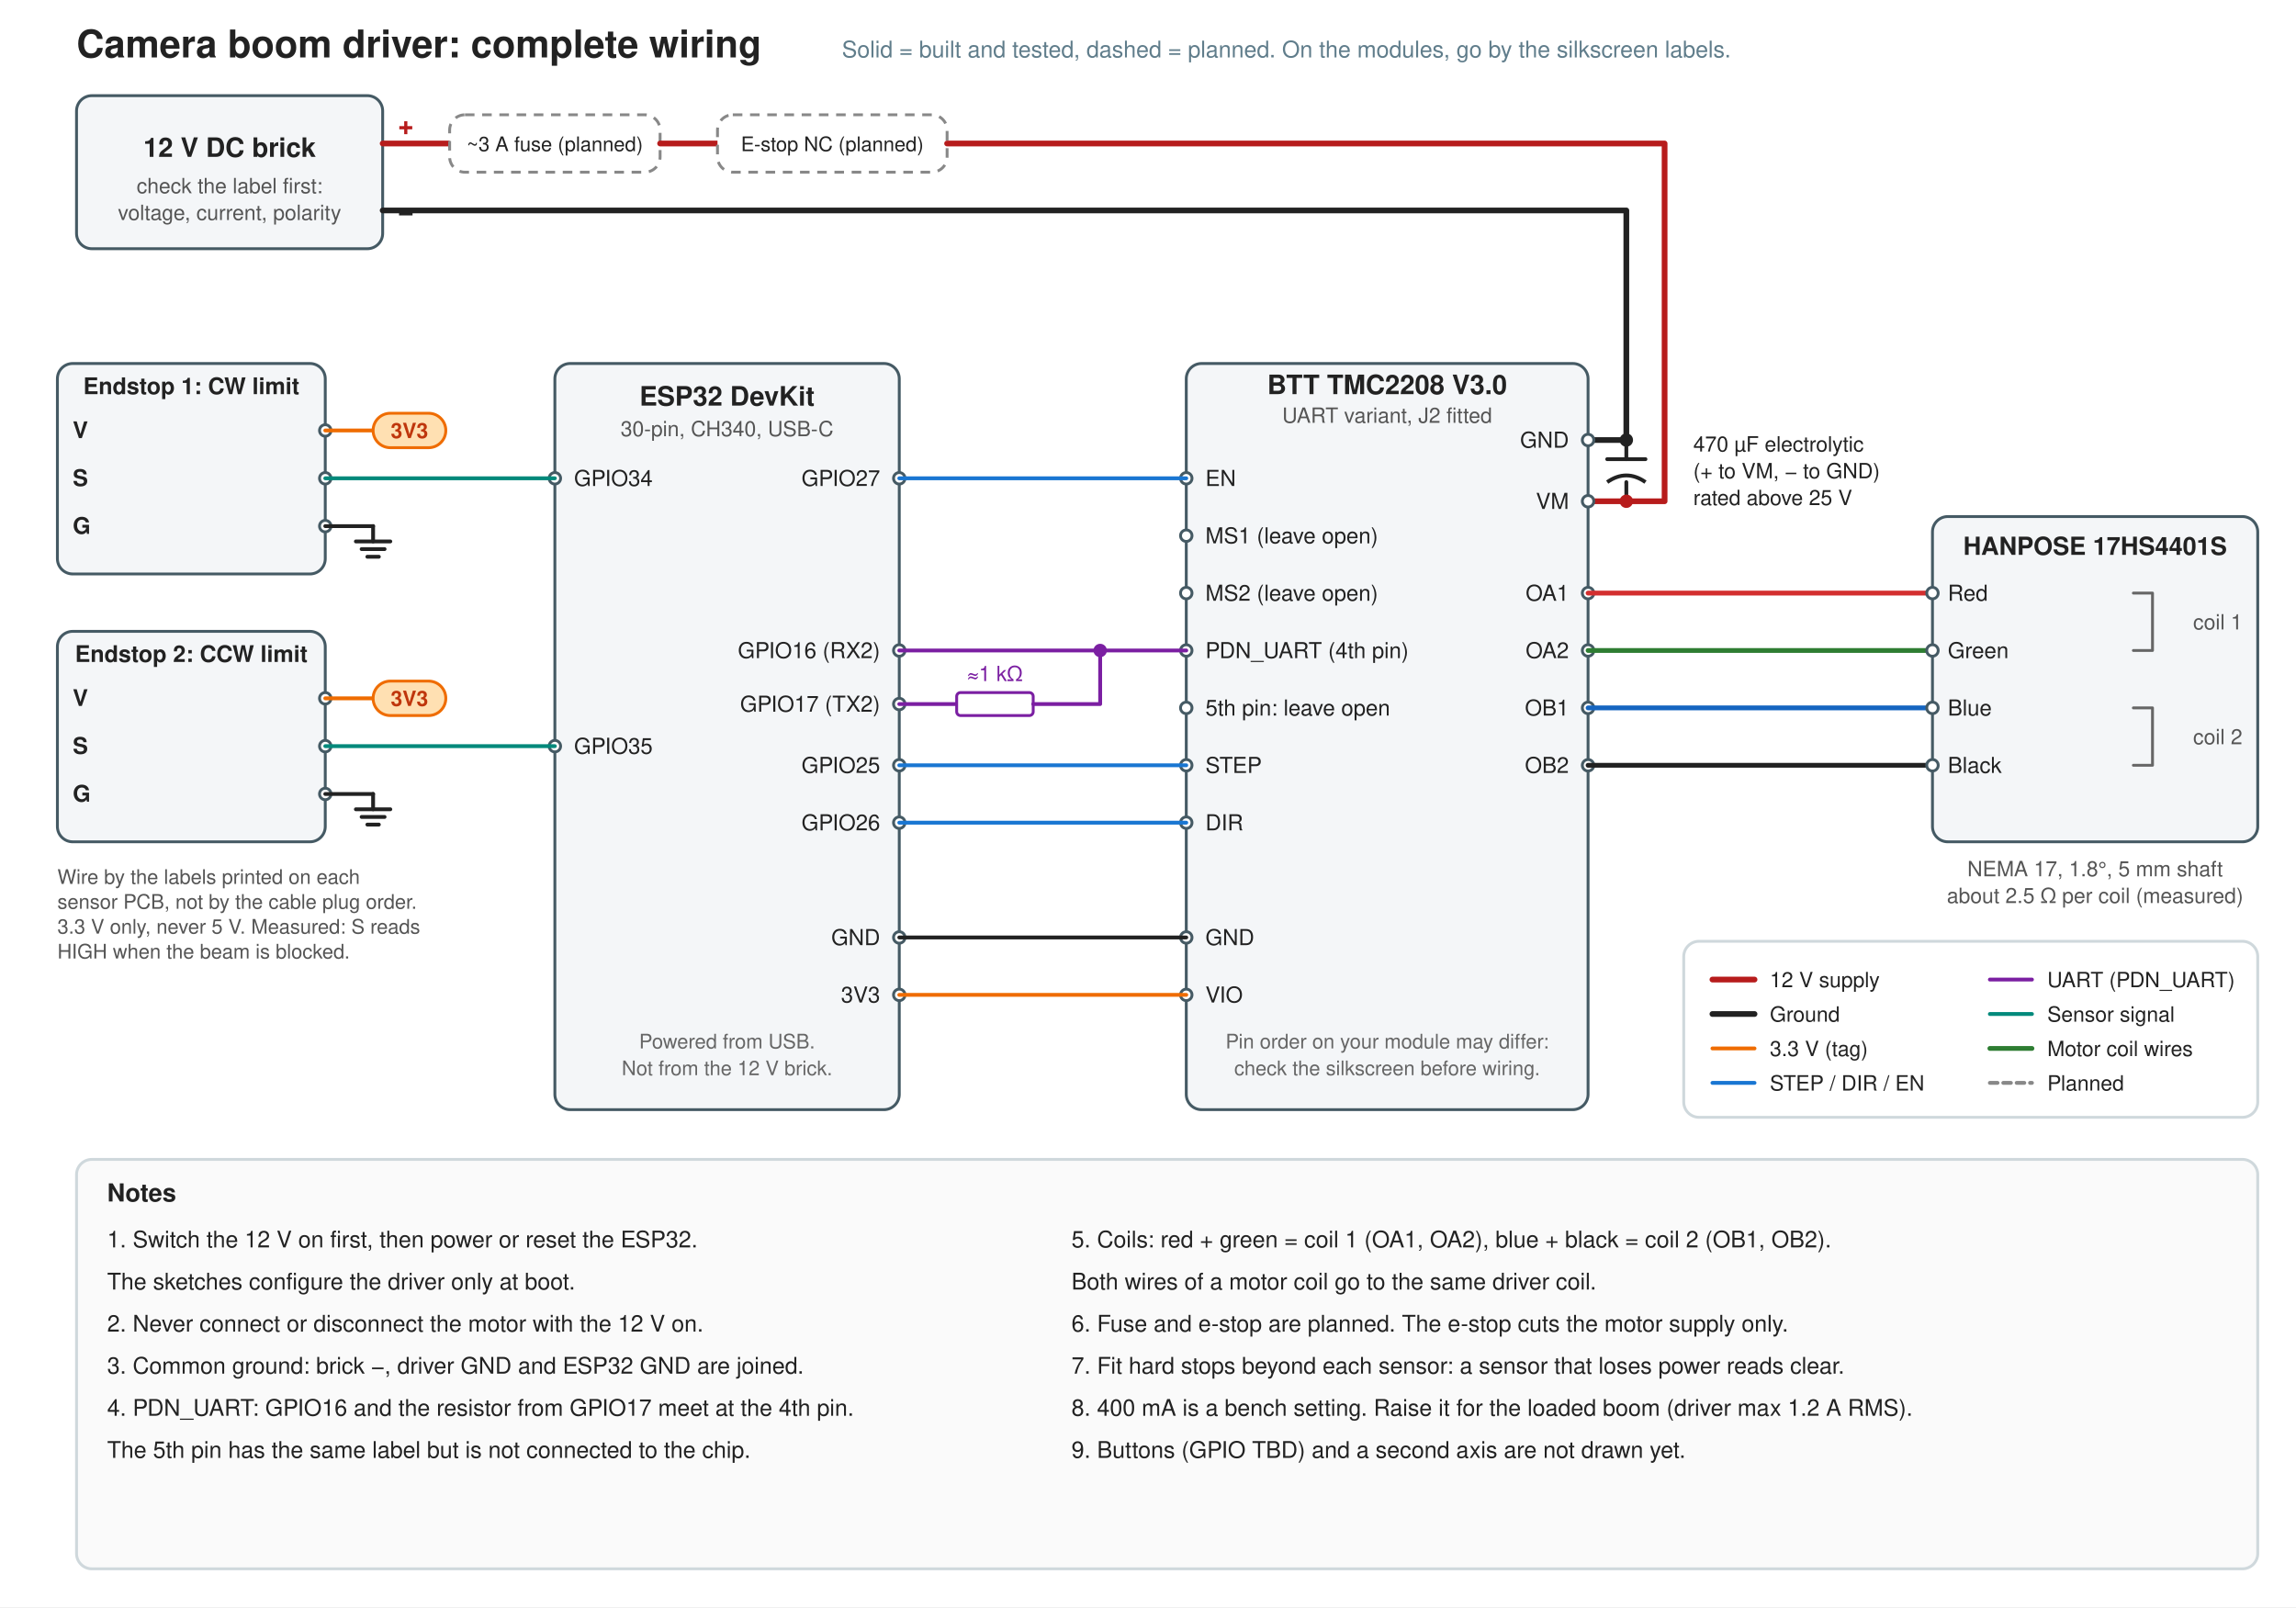
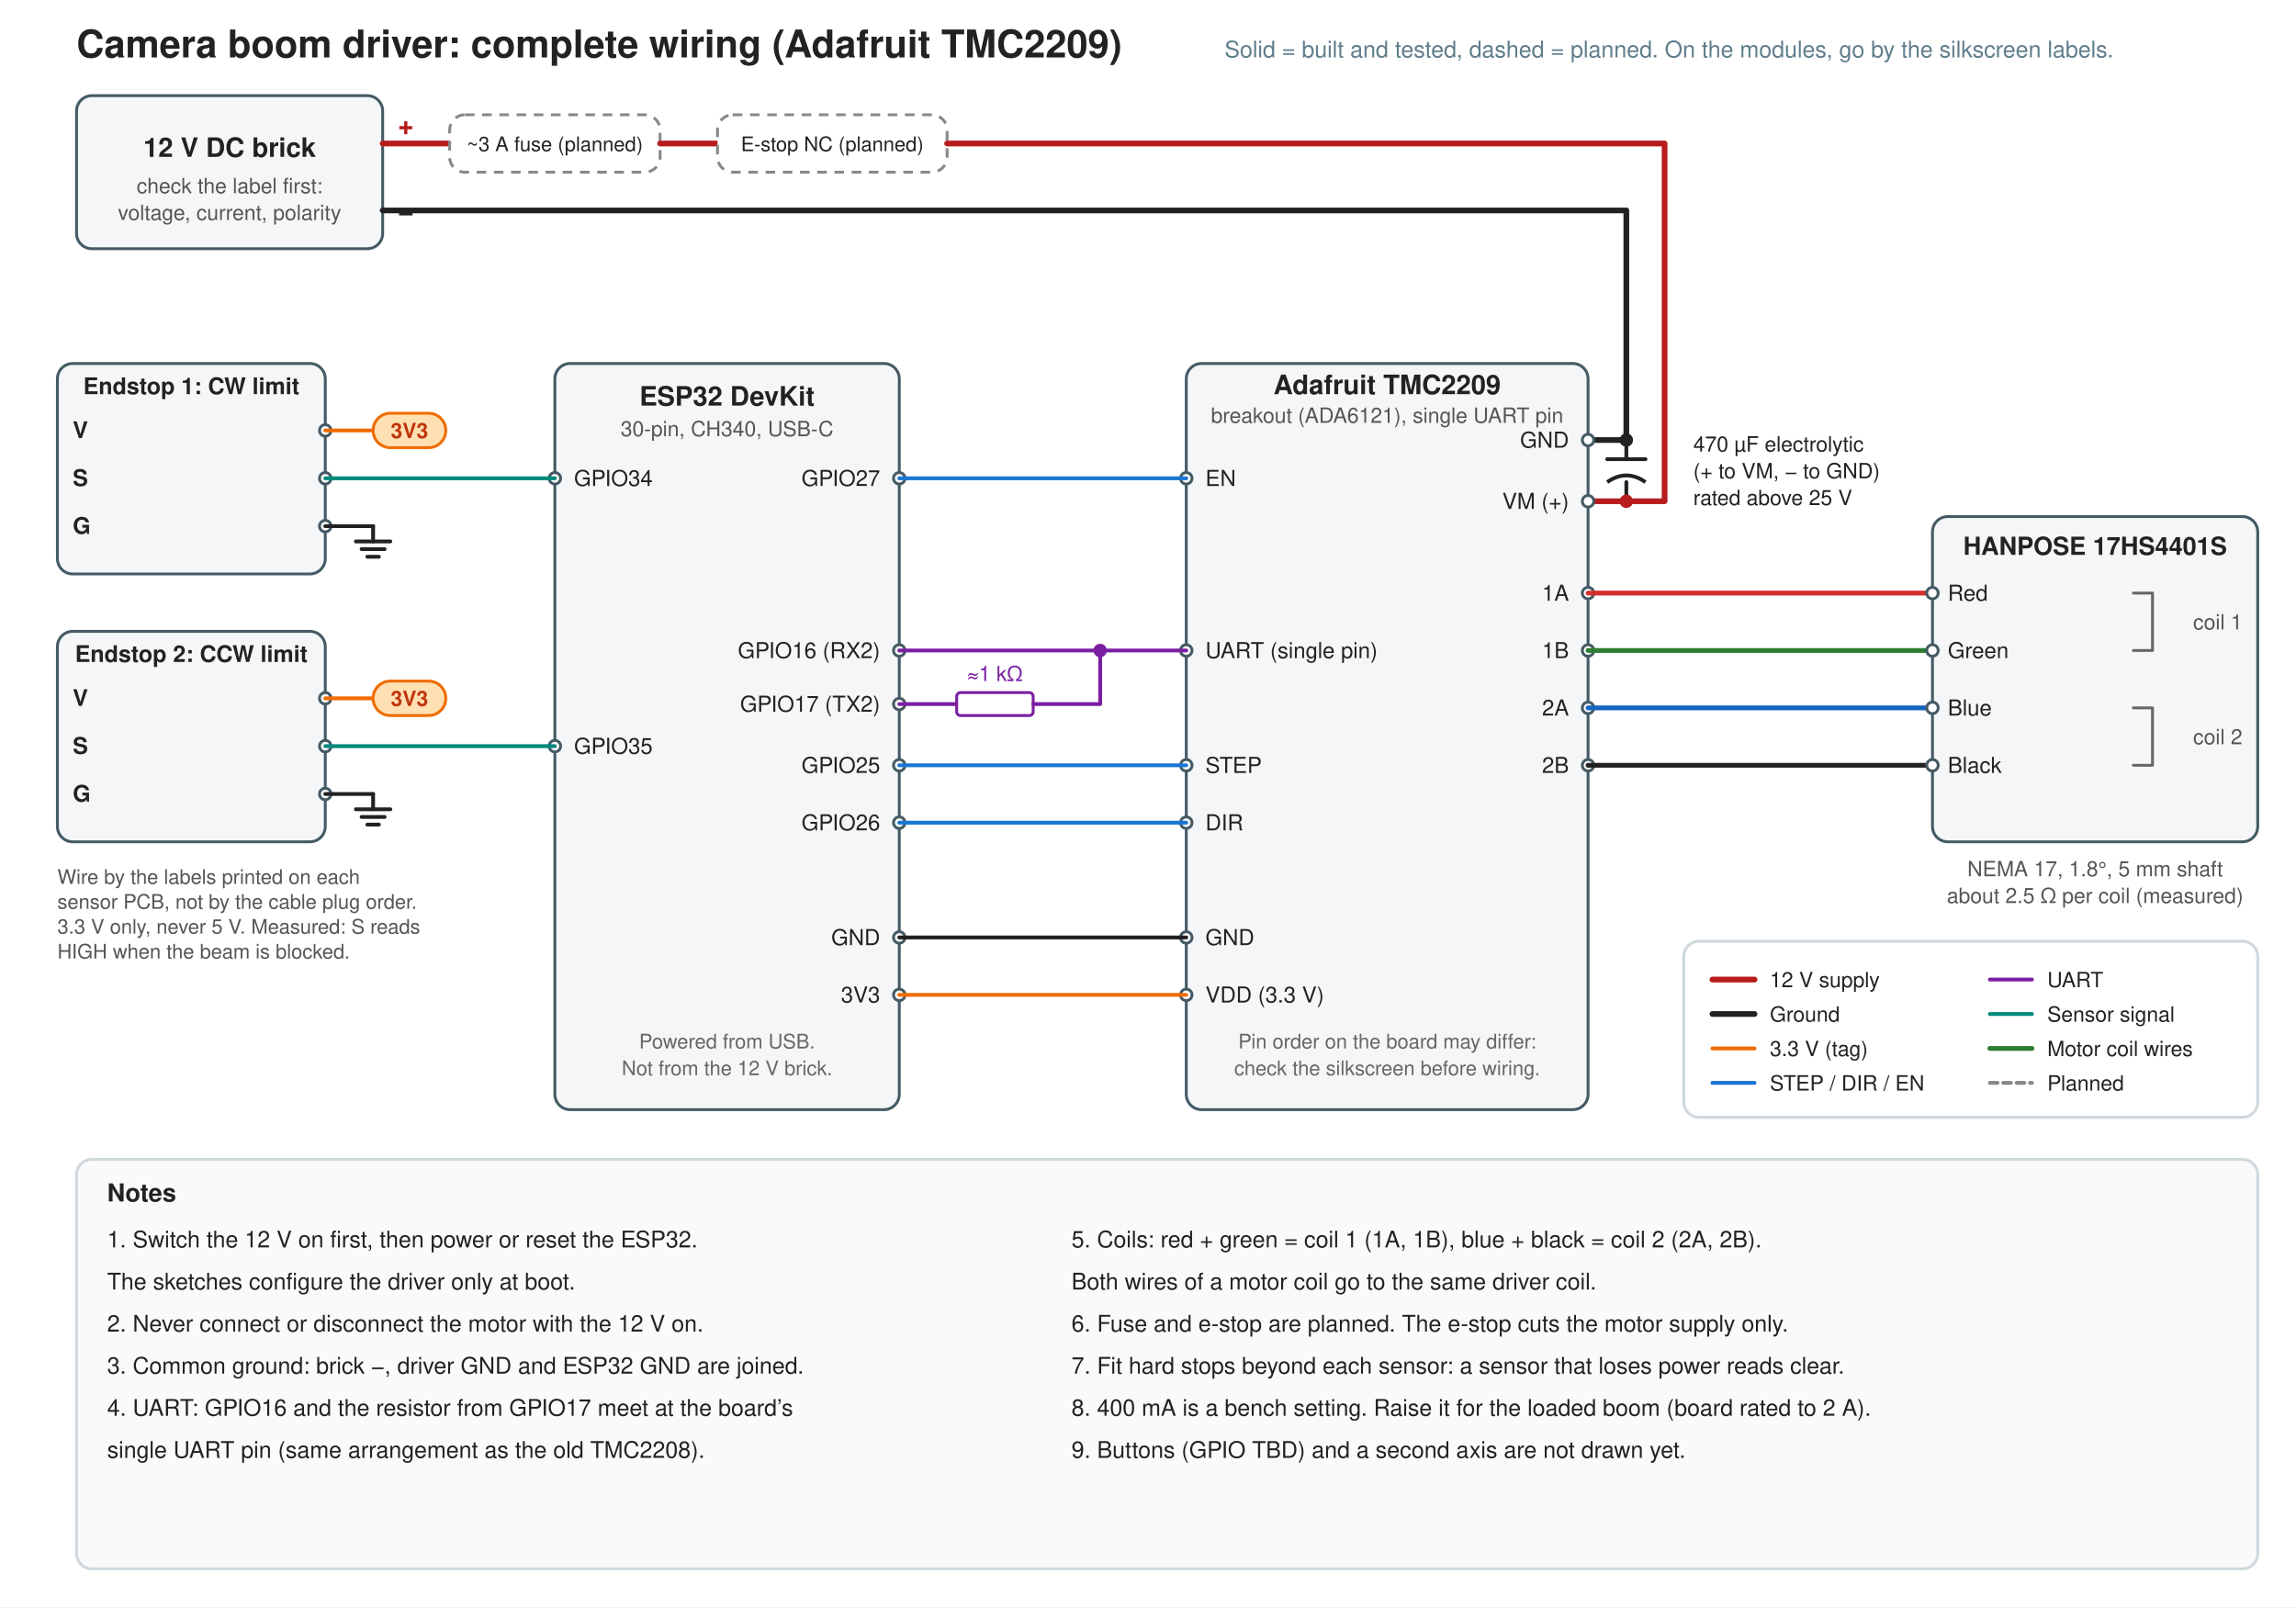
<svg xmlns="http://www.w3.org/2000/svg" viewBox="0 0 1200 840" width="1200" height="840">
  <rect width="1200" height="840" fill="#ffffff" />
-   <text x="40" y="30" font-size="20" text-anchor="start" font-weight="bold" fill="#222" font-family="Helvetica, Arial, sans-serif">Camera boom driver: complete wiring</text>
-   <text x="440" y="30" font-size="12" text-anchor="start" font-weight="normal" fill="#607d8b" font-family="Helvetica, Arial, sans-serif">Solid = built and tested, dashed = planned. On the modules, go by the silkscreen labels.</text>
+   <text x="40" y="30" font-size="20" text-anchor="start" font-weight="bold" fill="#222" font-family="Helvetica, Arial, sans-serif">Camera boom driver: complete wiring (Adafruit TMC2209)</text>
+   <text x="640" y="30" font-size="12" text-anchor="start" font-weight="normal" fill="#607d8b" font-family="Helvetica, Arial, sans-serif">Solid = built and tested, dashed = planned. On the modules, go by the silkscreen labels.</text>
  <rect x="40" y="50" width="160" height="80" rx="8" fill="#f4f6f8" stroke="#455a64" stroke-width="1.5" />
  <text x="120" y="82" font-size="14" text-anchor="middle" font-weight="bold" fill="#222" font-family="Helvetica, Arial, sans-serif">12 V DC brick</text>
  <text x="120" y="101" font-size="11" text-anchor="middle" font-weight="normal" fill="#555" font-family="Helvetica, Arial, sans-serif">check the label first:</text>
  <text x="120" y="115" font-size="11" text-anchor="middle" font-weight="normal" fill="#555" font-family="Helvetica, Arial, sans-serif">voltage, current, polarity</text>
  <rect x="290" y="190" width="180" height="390" rx="8" fill="#f4f6f8" stroke="#455a64" stroke-width="1.5" />
  <text x="380" y="212" font-size="14" text-anchor="middle" font-weight="bold" fill="#222" font-family="Helvetica, Arial, sans-serif">ESP32 DevKit</text>
  <text x="380" y="228" font-size="11" text-anchor="middle" font-weight="normal" fill="#555" font-family="Helvetica, Arial, sans-serif">30-pin, CH340, USB-C</text>
  <rect x="620" y="190" width="210" height="390" rx="8" fill="#f4f6f8" stroke="#455a64" stroke-width="1.5" />
-   <text x="725" y="206" font-size="14" text-anchor="middle" font-weight="bold" fill="#222" font-family="Helvetica, Arial, sans-serif">BTT TMC2208 V3.0</text>
-   <text x="725" y="221" font-size="11" text-anchor="middle" font-weight="normal" fill="#555" font-family="Helvetica, Arial, sans-serif">UART variant, J2 fitted</text>
+   <text x="725" y="206" font-size="14" text-anchor="middle" font-weight="bold" fill="#222" font-family="Helvetica, Arial, sans-serif">Adafruit TMC2209</text>
+   <text x="725" y="221" font-size="11" text-anchor="middle" font-weight="normal" fill="#555" font-family="Helvetica, Arial, sans-serif">breakout (ADA6121), single UART pin</text>
  <rect x="1010" y="270" width="170" height="170" rx="8" fill="#f4f6f8" stroke="#455a64" stroke-width="1.5" />
  <text x="1095" y="290" font-size="13" text-anchor="middle" font-weight="bold" fill="#222" font-family="Helvetica, Arial, sans-serif">HANPOSE 17HS4401S</text>
  <rect x="30" y="190" width="140" height="110" rx="8" fill="#f4f6f8" stroke="#455a64" stroke-width="1.5" />
  <text x="100" y="206" font-size="12" text-anchor="middle" font-weight="bold" fill="#222" font-family="Helvetica, Arial, sans-serif">Endstop 1: CW limit</text>
  <rect x="30" y="330" width="140" height="110" rx="8" fill="#f4f6f8" stroke="#455a64" stroke-width="1.5" />
  <text x="100" y="346" font-size="12" text-anchor="middle" font-weight="bold" fill="#222" font-family="Helvetica, Arial, sans-serif">Endstop 2: CCW limit</text>
  <polyline points="200,75 235,75" fill="none" stroke="#b71c1c" stroke-width="3" stroke-linejoin="round" stroke-linecap="round" />
  <rect x="235" y="60" width="110" height="30" rx="8" fill="#fff" stroke="#888" stroke-width="1.5" stroke-dasharray="5,4" />
  <text x="290" y="79" font-size="10.5" text-anchor="middle" font-weight="normal" fill="#222" font-family="Helvetica, Arial, sans-serif">~3 A fuse (planned)</text>
  <polyline points="345,75 375,75" fill="none" stroke="#b71c1c" stroke-width="3" stroke-linejoin="round" stroke-linecap="round" />
  <rect x="375" y="60" width="120" height="30" rx="8" fill="#fff" stroke="#888" stroke-width="1.5" stroke-dasharray="5,4" />
  <text x="435" y="79" font-size="10.5" text-anchor="middle" font-weight="normal" fill="#222" font-family="Helvetica, Arial, sans-serif">E-stop NC (planned)</text>
  <polyline points="495,75 870,75 870,262 830,262" fill="none" stroke="#b71c1c" stroke-width="3" stroke-linejoin="round" stroke-linecap="round" />
  <text x="208" y="70" font-size="14" text-anchor="start" font-weight="bold" fill="#b71c1c" font-family="Helvetica, Arial, sans-serif">+</text>
  <text x="208" y="115" font-size="14" text-anchor="start" font-weight="bold" fill="#222" font-family="Helvetica, Arial, sans-serif">−</text>
  <polyline points="200,110 850,110 850,230 830,230" fill="none" stroke="#222" stroke-width="3" stroke-linejoin="round" stroke-linecap="round" />
  <line x1="850" y1="230" x2="850" y2="240" stroke="#222" stroke-width="2" stroke-linecap="round" />
  <line x1="840" y1="240" x2="860" y2="240" stroke="#222" stroke-width="2" stroke-linecap="round" />
  <line x1="850" y1="252" x2="850" y2="262" stroke="#222" stroke-width="2" stroke-linecap="round" />
  <path d="M840,252 Q850,245 860,252" fill="none" stroke="#222" stroke-width="2" />
  <circle cx="850" cy="230" r="3.5" fill="#222" />
  <circle cx="850" cy="262" r="3.5" fill="#b71c1c" />
  <text x="885" y="236" font-size="11" text-anchor="start" font-weight="normal" fill="#222" font-family="Helvetica, Arial, sans-serif">470 µF electrolytic</text>
  <text x="885" y="250" font-size="11" text-anchor="start" font-weight="normal" fill="#222" font-family="Helvetica, Arial, sans-serif">(+ to VM, − to GND)</text>
  <text x="885" y="264" font-size="11" text-anchor="start" font-weight="normal" fill="#222" font-family="Helvetica, Arial, sans-serif">rated above 25 V</text>
  <circle cx="620" cy="250" r="3" fill="#fff" stroke="#455a64" stroke-width="1.5" />
  <text x="630" y="254" font-size="11.5" text-anchor="start" font-weight="normal" fill="#222" font-family="Helvetica, Arial, sans-serif">EN</text>
-   <circle cx="620" cy="280" r="3" fill="#fff" stroke="#455a64" stroke-width="1.5" />
-   <text x="630" y="284" font-size="11.5" text-anchor="start" font-weight="normal" fill="#222" font-family="Helvetica, Arial, sans-serif">MS1 (leave open)</text>
-   <circle cx="620" cy="310" r="3" fill="#fff" stroke="#455a64" stroke-width="1.5" />
-   <text x="630" y="314" font-size="11.5" text-anchor="start" font-weight="normal" fill="#222" font-family="Helvetica, Arial, sans-serif">MS2 (leave open)</text>
  <circle cx="620" cy="340" r="3" fill="#fff" stroke="#455a64" stroke-width="1.5" />
-   <text x="630" y="344" font-size="11.5" text-anchor="start" font-weight="normal" fill="#222" font-family="Helvetica, Arial, sans-serif">PDN_UART (4th pin)</text>
-   <circle cx="620" cy="370" r="3" fill="#fff" stroke="#455a64" stroke-width="1.5" />
-   <text x="630" y="374" font-size="11.5" text-anchor="start" font-weight="normal" fill="#222" font-family="Helvetica, Arial, sans-serif">5th pin: leave open</text>
+   <text x="630" y="344" font-size="11.5" text-anchor="start" font-weight="normal" fill="#222" font-family="Helvetica, Arial, sans-serif">UART (single pin)</text>
  <circle cx="620" cy="400" r="3" fill="#fff" stroke="#455a64" stroke-width="1.5" />
  <text x="630" y="404" font-size="11.5" text-anchor="start" font-weight="normal" fill="#222" font-family="Helvetica, Arial, sans-serif">STEP</text>
  <circle cx="620" cy="430" r="3" fill="#fff" stroke="#455a64" stroke-width="1.5" />
  <text x="630" y="434" font-size="11.5" text-anchor="start" font-weight="normal" fill="#222" font-family="Helvetica, Arial, sans-serif">DIR</text>
  <circle cx="620" cy="490" r="3" fill="#fff" stroke="#455a64" stroke-width="1.5" />
  <text x="630" y="494" font-size="11.5" text-anchor="start" font-weight="normal" fill="#222" font-family="Helvetica, Arial, sans-serif">GND</text>
  <circle cx="620" cy="520" r="3" fill="#fff" stroke="#455a64" stroke-width="1.5" />
-   <text x="630" y="524" font-size="11.5" text-anchor="start" font-weight="normal" fill="#222" font-family="Helvetica, Arial, sans-serif">VIO</text>
+   <text x="630" y="524" font-size="11.5" text-anchor="start" font-weight="normal" fill="#222" font-family="Helvetica, Arial, sans-serif">VDD (3.3 V)</text>
  <circle cx="830" cy="230" r="3" fill="#fff" stroke="#455a64" stroke-width="1.5" />
  <text x="820" y="234" font-size="11.5" text-anchor="end" font-weight="normal" fill="#222" font-family="Helvetica, Arial, sans-serif">GND</text>
  <circle cx="830" cy="262" r="3" fill="#fff" stroke="#455a64" stroke-width="1.5" />
-   <text x="820" y="266" font-size="11.5" text-anchor="end" font-weight="normal" fill="#222" font-family="Helvetica, Arial, sans-serif">VM</text>
+   <text x="820" y="266" font-size="11.5" text-anchor="end" font-weight="normal" fill="#222" font-family="Helvetica, Arial, sans-serif">VM (+)</text>
  <circle cx="830" cy="310" r="3" fill="#fff" stroke="#455a64" stroke-width="1.5" />
-   <text x="820" y="314" font-size="11.5" text-anchor="end" font-weight="normal" fill="#222" font-family="Helvetica, Arial, sans-serif">OA1</text>
+   <text x="820" y="314" font-size="11.5" text-anchor="end" font-weight="normal" fill="#222" font-family="Helvetica, Arial, sans-serif">1A</text>
  <circle cx="830" cy="340" r="3" fill="#fff" stroke="#455a64" stroke-width="1.5" />
-   <text x="820" y="344" font-size="11.5" text-anchor="end" font-weight="normal" fill="#222" font-family="Helvetica, Arial, sans-serif">OA2</text>
+   <text x="820" y="344" font-size="11.5" text-anchor="end" font-weight="normal" fill="#222" font-family="Helvetica, Arial, sans-serif">1B</text>
  <circle cx="830" cy="370" r="3" fill="#fff" stroke="#455a64" stroke-width="1.5" />
-   <text x="820" y="374" font-size="11.5" text-anchor="end" font-weight="normal" fill="#222" font-family="Helvetica, Arial, sans-serif">OB1</text>
+   <text x="820" y="374" font-size="11.5" text-anchor="end" font-weight="normal" fill="#222" font-family="Helvetica, Arial, sans-serif">2A</text>
  <circle cx="830" cy="400" r="3" fill="#fff" stroke="#455a64" stroke-width="1.5" />
-   <text x="820" y="404" font-size="11.5" text-anchor="end" font-weight="normal" fill="#222" font-family="Helvetica, Arial, sans-serif">OB2</text>
-   <text x="725" y="548" font-size="10.5" text-anchor="middle" font-weight="normal" fill="#666" font-family="Helvetica, Arial, sans-serif">Pin order on your module may differ:</text>
+   <text x="820" y="404" font-size="11.5" text-anchor="end" font-weight="normal" fill="#222" font-family="Helvetica, Arial, sans-serif">2B</text>
+   <text x="725" y="548" font-size="10.5" text-anchor="middle" font-weight="normal" fill="#666" font-family="Helvetica, Arial, sans-serif">Pin order on the board may differ:</text>
  <text x="725" y="562" font-size="10.5" text-anchor="middle" font-weight="normal" fill="#666" font-family="Helvetica, Arial, sans-serif">check the silkscreen before wiring.</text>
  <circle cx="470" cy="250" r="3" fill="#fff" stroke="#455a64" stroke-width="1.5" />
  <text x="460" y="254" font-size="11.5" text-anchor="end" font-weight="normal" fill="#222" font-family="Helvetica, Arial, sans-serif">GPIO27</text>
  <circle cx="470" cy="340" r="3" fill="#fff" stroke="#455a64" stroke-width="1.5" />
  <text x="460" y="344" font-size="11.5" text-anchor="end" font-weight="normal" fill="#222" font-family="Helvetica, Arial, sans-serif">GPIO16 (RX2)</text>
  <circle cx="470" cy="368" r="3" fill="#fff" stroke="#455a64" stroke-width="1.5" />
  <text x="460" y="372" font-size="11.5" text-anchor="end" font-weight="normal" fill="#222" font-family="Helvetica, Arial, sans-serif">GPIO17 (TX2)</text>
  <circle cx="470" cy="400" r="3" fill="#fff" stroke="#455a64" stroke-width="1.5" />
  <text x="460" y="404" font-size="11.5" text-anchor="end" font-weight="normal" fill="#222" font-family="Helvetica, Arial, sans-serif">GPIO25</text>
  <circle cx="470" cy="430" r="3" fill="#fff" stroke="#455a64" stroke-width="1.5" />
  <text x="460" y="434" font-size="11.5" text-anchor="end" font-weight="normal" fill="#222" font-family="Helvetica, Arial, sans-serif">GPIO26</text>
  <circle cx="470" cy="490" r="3" fill="#fff" stroke="#455a64" stroke-width="1.5" />
  <text x="460" y="494" font-size="11.5" text-anchor="end" font-weight="normal" fill="#222" font-family="Helvetica, Arial, sans-serif">GND</text>
  <circle cx="470" cy="520" r="3" fill="#fff" stroke="#455a64" stroke-width="1.5" />
  <text x="460" y="524" font-size="11.5" text-anchor="end" font-weight="normal" fill="#222" font-family="Helvetica, Arial, sans-serif">3V3</text>
  <circle cx="290" cy="250" r="3" fill="#fff" stroke="#455a64" stroke-width="1.5" />
  <text x="300" y="254" font-size="11.5" text-anchor="start" font-weight="normal" fill="#222" font-family="Helvetica, Arial, sans-serif">GPIO34</text>
  <circle cx="290" cy="390" r="3" fill="#fff" stroke="#455a64" stroke-width="1.5" />
  <text x="300" y="394" font-size="11.5" text-anchor="start" font-weight="normal" fill="#222" font-family="Helvetica, Arial, sans-serif">GPIO35</text>
  <text x="380" y="548" font-size="10.5" text-anchor="middle" font-weight="normal" fill="#666" font-family="Helvetica, Arial, sans-serif">Powered from USB.</text>
  <text x="380" y="562" font-size="10.5" text-anchor="middle" font-weight="normal" fill="#666" font-family="Helvetica, Arial, sans-serif">Not from the 12 V brick.</text>
  <polyline points="470,250 620,250" fill="none" stroke="#1976d2" stroke-width="2" stroke-linejoin="round" stroke-linecap="round" />
  <polyline points="470,340 620,340" fill="none" stroke="#7b1fa2" stroke-width="2" stroke-linejoin="round" stroke-linecap="round" />
  <polyline points="470,368 500,368" fill="none" stroke="#7b1fa2" stroke-width="2" stroke-linejoin="round" stroke-linecap="round" />
  <rect x="500" y="362" width="40" height="12" rx="2" fill="#fff" stroke="#7b1fa2" stroke-width="1.5" />
  <text x="520" y="356" font-size="11" text-anchor="middle" font-weight="normal" fill="#7b1fa2" font-family="Helvetica, Arial, sans-serif">≈1 kΩ</text>
  <polyline points="540,368 575,368 575,340" fill="none" stroke="#7b1fa2" stroke-width="2" stroke-linejoin="round" stroke-linecap="round" />
  <circle cx="575" cy="340" r="3.5" fill="#7b1fa2" />
  <polyline points="470,400 620,400" fill="none" stroke="#1976d2" stroke-width="2" stroke-linejoin="round" stroke-linecap="round" />
  <polyline points="470,430 620,430" fill="none" stroke="#1976d2" stroke-width="2" stroke-linejoin="round" stroke-linecap="round" />
  <polyline points="470,490 620,490" fill="none" stroke="#222" stroke-width="2" stroke-linejoin="round" stroke-linecap="round" />
  <polyline points="470,520 620,520" fill="none" stroke="#ef6c00" stroke-width="2" stroke-linejoin="round" stroke-linecap="round" />
  <polyline points="830,310 1010,310" fill="none" stroke="#d32f2f" stroke-width="2.5" stroke-linejoin="round" stroke-linecap="round" />
  <circle cx="1010" cy="310" r="3" fill="#fff" stroke="#455a64" stroke-width="1.5" />
  <text x="1018" y="314" font-size="11.5" text-anchor="start" font-weight="normal" fill="#222" font-family="Helvetica, Arial, sans-serif">Red</text>
  <polyline points="830,340 1010,340" fill="none" stroke="#2e7d32" stroke-width="2.5" stroke-linejoin="round" stroke-linecap="round" />
  <circle cx="1010" cy="340" r="3" fill="#fff" stroke="#455a64" stroke-width="1.5" />
  <text x="1018" y="344" font-size="11.5" text-anchor="start" font-weight="normal" fill="#222" font-family="Helvetica, Arial, sans-serif">Green</text>
  <polyline points="830,370 1010,370" fill="none" stroke="#1565c0" stroke-width="2.5" stroke-linejoin="round" stroke-linecap="round" />
  <circle cx="1010" cy="370" r="3" fill="#fff" stroke="#455a64" stroke-width="1.5" />
  <text x="1018" y="374" font-size="11.5" text-anchor="start" font-weight="normal" fill="#222" font-family="Helvetica, Arial, sans-serif">Blue</text>
  <polyline points="830,400 1010,400" fill="none" stroke="#212121" stroke-width="2.5" stroke-linejoin="round" stroke-linecap="round" />
  <circle cx="1010" cy="400" r="3" fill="#fff" stroke="#455a64" stroke-width="1.5" />
  <text x="1018" y="404" font-size="11.5" text-anchor="start" font-weight="normal" fill="#222" font-family="Helvetica, Arial, sans-serif">Black</text>
  <polyline points="1115,310 1125,310 1125,340 1115,340" fill="none" stroke="#666" stroke-width="1.5" stroke-linejoin="round" stroke-linecap="round" />
  <text x="1172" y="329" font-size="11" text-anchor="end" font-weight="normal" fill="#555" font-family="Helvetica, Arial, sans-serif">coil 1</text>
  <polyline points="1115,370 1125,370 1125,400 1115,400" fill="none" stroke="#666" stroke-width="1.5" stroke-linejoin="round" stroke-linecap="round" />
  <text x="1172" y="389" font-size="11" text-anchor="end" font-weight="normal" fill="#555" font-family="Helvetica, Arial, sans-serif">coil 2</text>
  <text x="1095" y="458" font-size="11" text-anchor="middle" font-weight="normal" fill="#555" font-family="Helvetica, Arial, sans-serif">NEMA 17, 1.8°, 5 mm shaft</text>
  <text x="1095" y="472" font-size="11" text-anchor="middle" font-weight="normal" fill="#555" font-family="Helvetica, Arial, sans-serif">about 2.5 Ω per coil (measured)</text>
  <circle cx="170" cy="225" r="3" fill="#fff" stroke="#455a64" stroke-width="1.5" />
  <text x="38" y="229" font-size="12" text-anchor="start" font-weight="bold" fill="#222" font-family="Helvetica, Arial, sans-serif">V</text>
  <circle cx="170" cy="250" r="3" fill="#fff" stroke="#455a64" stroke-width="1.5" />
  <text x="38" y="254" font-size="12" text-anchor="start" font-weight="bold" fill="#222" font-family="Helvetica, Arial, sans-serif">S</text>
  <circle cx="170" cy="275" r="3" fill="#fff" stroke="#455a64" stroke-width="1.5" />
  <text x="38" y="279" font-size="12" text-anchor="start" font-weight="bold" fill="#222" font-family="Helvetica, Arial, sans-serif">G</text>
  <line x1="170" y1="225" x2="195" y2="225" stroke="#ef6c00" stroke-width="2" stroke-linecap="round" />
  <rect x="195" y="216" width="38" height="18" rx="9" fill="#ffe0b2" stroke="#ef6c00" stroke-width="1.5" />
  <text x="214" y="229" font-size="11" text-anchor="middle" font-weight="bold" fill="#bf360c" font-family="Helvetica, Arial, sans-serif">3V3</text>
  <line x1="170" y1="275" x2="195" y2="275" stroke="#222" stroke-width="2" stroke-linecap="round" />
  <line x1="195" y1="275" x2="195" y2="283" stroke="#222" stroke-width="2" stroke-linecap="round" />
  <line x1="186" y1="283" x2="204" y2="283" stroke="#222" stroke-width="2" stroke-linecap="round" />
  <line x1="189" y1="287" x2="201" y2="287" stroke="#222" stroke-width="2" stroke-linecap="round" />
  <line x1="192" y1="291" x2="198" y2="291" stroke="#222" stroke-width="2" stroke-linecap="round" />
  <polyline points="170,250 290,250" fill="none" stroke="#00897b" stroke-width="2" stroke-linejoin="round" stroke-linecap="round" />
  <circle cx="170" cy="365" r="3" fill="#fff" stroke="#455a64" stroke-width="1.5" />
  <text x="38" y="369" font-size="12" text-anchor="start" font-weight="bold" fill="#222" font-family="Helvetica, Arial, sans-serif">V</text>
  <circle cx="170" cy="390" r="3" fill="#fff" stroke="#455a64" stroke-width="1.5" />
  <text x="38" y="394" font-size="12" text-anchor="start" font-weight="bold" fill="#222" font-family="Helvetica, Arial, sans-serif">S</text>
  <circle cx="170" cy="415" r="3" fill="#fff" stroke="#455a64" stroke-width="1.5" />
  <text x="38" y="419" font-size="12" text-anchor="start" font-weight="bold" fill="#222" font-family="Helvetica, Arial, sans-serif">G</text>
  <line x1="170" y1="365" x2="195" y2="365" stroke="#ef6c00" stroke-width="2" stroke-linecap="round" />
  <rect x="195" y="356" width="38" height="18" rx="9" fill="#ffe0b2" stroke="#ef6c00" stroke-width="1.5" />
  <text x="214" y="369" font-size="11" text-anchor="middle" font-weight="bold" fill="#bf360c" font-family="Helvetica, Arial, sans-serif">3V3</text>
  <line x1="170" y1="415" x2="195" y2="415" stroke="#222" stroke-width="2" stroke-linecap="round" />
  <line x1="195" y1="415" x2="195" y2="423" stroke="#222" stroke-width="2" stroke-linecap="round" />
  <line x1="186" y1="423" x2="204" y2="423" stroke="#222" stroke-width="2" stroke-linecap="round" />
  <line x1="189" y1="427" x2="201" y2="427" stroke="#222" stroke-width="2" stroke-linecap="round" />
  <line x1="192" y1="431" x2="198" y2="431" stroke="#222" stroke-width="2" stroke-linecap="round" />
  <polyline points="170,390 290,390" fill="none" stroke="#00897b" stroke-width="2" stroke-linejoin="round" stroke-linecap="round" />
  <text x="30" y="462" font-size="10.5" text-anchor="start" font-weight="normal" fill="#555" font-family="Helvetica, Arial, sans-serif">Wire by the labels printed on each</text>
  <text x="30" y="475" font-size="10.5" text-anchor="start" font-weight="normal" fill="#555" font-family="Helvetica, Arial, sans-serif">sensor PCB, not by the cable plug order.</text>
  <text x="30" y="488" font-size="10.5" text-anchor="start" font-weight="normal" fill="#555" font-family="Helvetica, Arial, sans-serif">3.3 V only, never 5 V. Measured: S reads</text>
  <text x="30" y="501" font-size="10.5" text-anchor="start" font-weight="normal" fill="#555" font-family="Helvetica, Arial, sans-serif">HIGH when the beam is blocked.</text>
  <text x="235" y="203" font-size="10" text-anchor="start" font-weight="normal" fill="#222" font-family="Helvetica, Arial, sans-serif" />
  <rect x="880" y="492" width="300" height="92" rx="8" fill="#fff" stroke="#cfd8dc" stroke-width="1.5" />
  <line x1="895" y1="512" x2="917" y2="512" stroke="#b71c1c" stroke-width="3" stroke-linecap="round" />
  <text x="925" y="516" font-size="11" text-anchor="start" font-weight="normal" fill="#222" font-family="Helvetica, Arial, sans-serif">12 V supply</text>
  <line x1="895" y1="530" x2="917" y2="530" stroke="#222" stroke-width="3" stroke-linecap="round" />
  <text x="925" y="534" font-size="11" text-anchor="start" font-weight="normal" fill="#222" font-family="Helvetica, Arial, sans-serif">Ground</text>
  <line x1="895" y1="548" x2="917" y2="548" stroke="#ef6c00" stroke-width="2" stroke-linecap="round" />
  <text x="925" y="552" font-size="11" text-anchor="start" font-weight="normal" fill="#222" font-family="Helvetica, Arial, sans-serif">3.3 V (tag)</text>
  <line x1="895" y1="566" x2="917" y2="566" stroke="#1976d2" stroke-width="2" stroke-linecap="round" />
  <text x="925" y="570" font-size="11" text-anchor="start" font-weight="normal" fill="#222" font-family="Helvetica, Arial, sans-serif">STEP / DIR / EN</text>
  <line x1="1040" y1="512" x2="1062" y2="512" stroke="#7b1fa2" stroke-width="2" stroke-linecap="round" />
-   <text x="1070" y="516" font-size="11" text-anchor="start" font-weight="normal" fill="#222" font-family="Helvetica, Arial, sans-serif">UART (PDN_UART)</text>
+   <text x="1070" y="516" font-size="11" text-anchor="start" font-weight="normal" fill="#222" font-family="Helvetica, Arial, sans-serif">UART</text>
  <line x1="1040" y1="530" x2="1062" y2="530" stroke="#00897b" stroke-width="2" stroke-linecap="round" />
  <text x="1070" y="534" font-size="11" text-anchor="start" font-weight="normal" fill="#222" font-family="Helvetica, Arial, sans-serif">Sensor signal</text>
  <line x1="1040" y1="548" x2="1062" y2="548" stroke="#2e7d32" stroke-width="2.5" stroke-linecap="round" />
  <text x="1070" y="552" font-size="11" text-anchor="start" font-weight="normal" fill="#222" font-family="Helvetica, Arial, sans-serif">Motor coil wires</text>
  <line x1="1040" y1="566" x2="1062" y2="566" stroke="#888" stroke-width="2" stroke-linecap="round" stroke-dasharray="4,3" />
  <text x="1070" y="570" font-size="11" text-anchor="start" font-weight="normal" fill="#222" font-family="Helvetica, Arial, sans-serif">Planned</text>
  <text x="895" y="597" font-size="10" text-anchor="start" font-weight="normal" fill="#222" font-family="Helvetica, Arial, sans-serif" />
  <text x="880" y="600" font-size="10" text-anchor="start" font-weight="normal" fill="#222" font-family="Helvetica, Arial, sans-serif" />
  <rect x="40" y="606" width="1140" height="214" rx="8" fill="#fafafa" stroke="#cfd8dc" stroke-width="1.5" />
  <text x="56" y="628" font-size="13" text-anchor="start" font-weight="bold" fill="#222" font-family="Helvetica, Arial, sans-serif">Notes</text>
  <text x="56" y="652" font-size="12" text-anchor="start" font-weight="normal" fill="#222" font-family="Helvetica, Arial, sans-serif">1. Switch the 12 V on first, then power or reset the ESP32.</text>
  <text x="56" y="674" font-size="12" text-anchor="start" font-weight="normal" fill="#222" font-family="Helvetica, Arial, sans-serif">    The sketches configure the driver only at boot.</text>
  <text x="56" y="696" font-size="12" text-anchor="start" font-weight="normal" fill="#222" font-family="Helvetica, Arial, sans-serif">2. Never connect or disconnect the motor with the 12 V on.</text>
  <text x="56" y="718" font-size="12" text-anchor="start" font-weight="normal" fill="#222" font-family="Helvetica, Arial, sans-serif">3. Common ground: brick −, driver GND and ESP32 GND are joined.</text>
-   <text x="56" y="740" font-size="12" text-anchor="start" font-weight="normal" fill="#222" font-family="Helvetica, Arial, sans-serif">4. PDN_UART: GPIO16 and the resistor from GPIO17 meet at the 4th pin.</text>
-   <text x="56" y="762" font-size="12" text-anchor="start" font-weight="normal" fill="#222" font-family="Helvetica, Arial, sans-serif">    The 5th pin has the same label but is not connected to the chip.</text>
-   <text x="560" y="652" font-size="12" text-anchor="start" font-weight="normal" fill="#222" font-family="Helvetica, Arial, sans-serif">5. Coils: red + green = coil 1 (OA1, OA2), blue + black = coil 2 (OB1, OB2).</text>
+   <text x="56" y="740" font-size="12" text-anchor="start" font-weight="normal" fill="#222" font-family="Helvetica, Arial, sans-serif">4. UART: GPIO16 and the resistor from GPIO17 meet at the board’s</text>
+   <text x="56" y="762" font-size="12" text-anchor="start" font-weight="normal" fill="#222" font-family="Helvetica, Arial, sans-serif">    single UART pin (same arrangement as the old TMC2208).</text>
+   <text x="560" y="652" font-size="12" text-anchor="start" font-weight="normal" fill="#222" font-family="Helvetica, Arial, sans-serif">5. Coils: red + green = coil 1 (1A, 1B), blue + black = coil 2 (2A, 2B).</text>
  <text x="560" y="674" font-size="12" text-anchor="start" font-weight="normal" fill="#222" font-family="Helvetica, Arial, sans-serif">    Both wires of a motor coil go to the same driver coil.</text>
  <text x="560" y="696" font-size="12" text-anchor="start" font-weight="normal" fill="#222" font-family="Helvetica, Arial, sans-serif">6. Fuse and e-stop are planned. The e-stop cuts the motor supply only.</text>
  <text x="560" y="718" font-size="12" text-anchor="start" font-weight="normal" fill="#222" font-family="Helvetica, Arial, sans-serif">7. Fit hard stops beyond each sensor: a sensor that loses power reads clear.</text>
-   <text x="560" y="740" font-size="12" text-anchor="start" font-weight="normal" fill="#222" font-family="Helvetica, Arial, sans-serif">8. 400 mA is a bench setting. Raise it for the loaded boom (driver max 1.2 A RMS).</text>
+   <text x="560" y="740" font-size="12" text-anchor="start" font-weight="normal" fill="#222" font-family="Helvetica, Arial, sans-serif">8. 400 mA is a bench setting. Raise it for the loaded boom (board rated to 2 A).</text>
  <text x="560" y="762" font-size="12" text-anchor="start" font-weight="normal" fill="#222" font-family="Helvetica, Arial, sans-serif">9. Buttons (GPIO TBD) and a second axis are not drawn yet.</text>
</svg>
